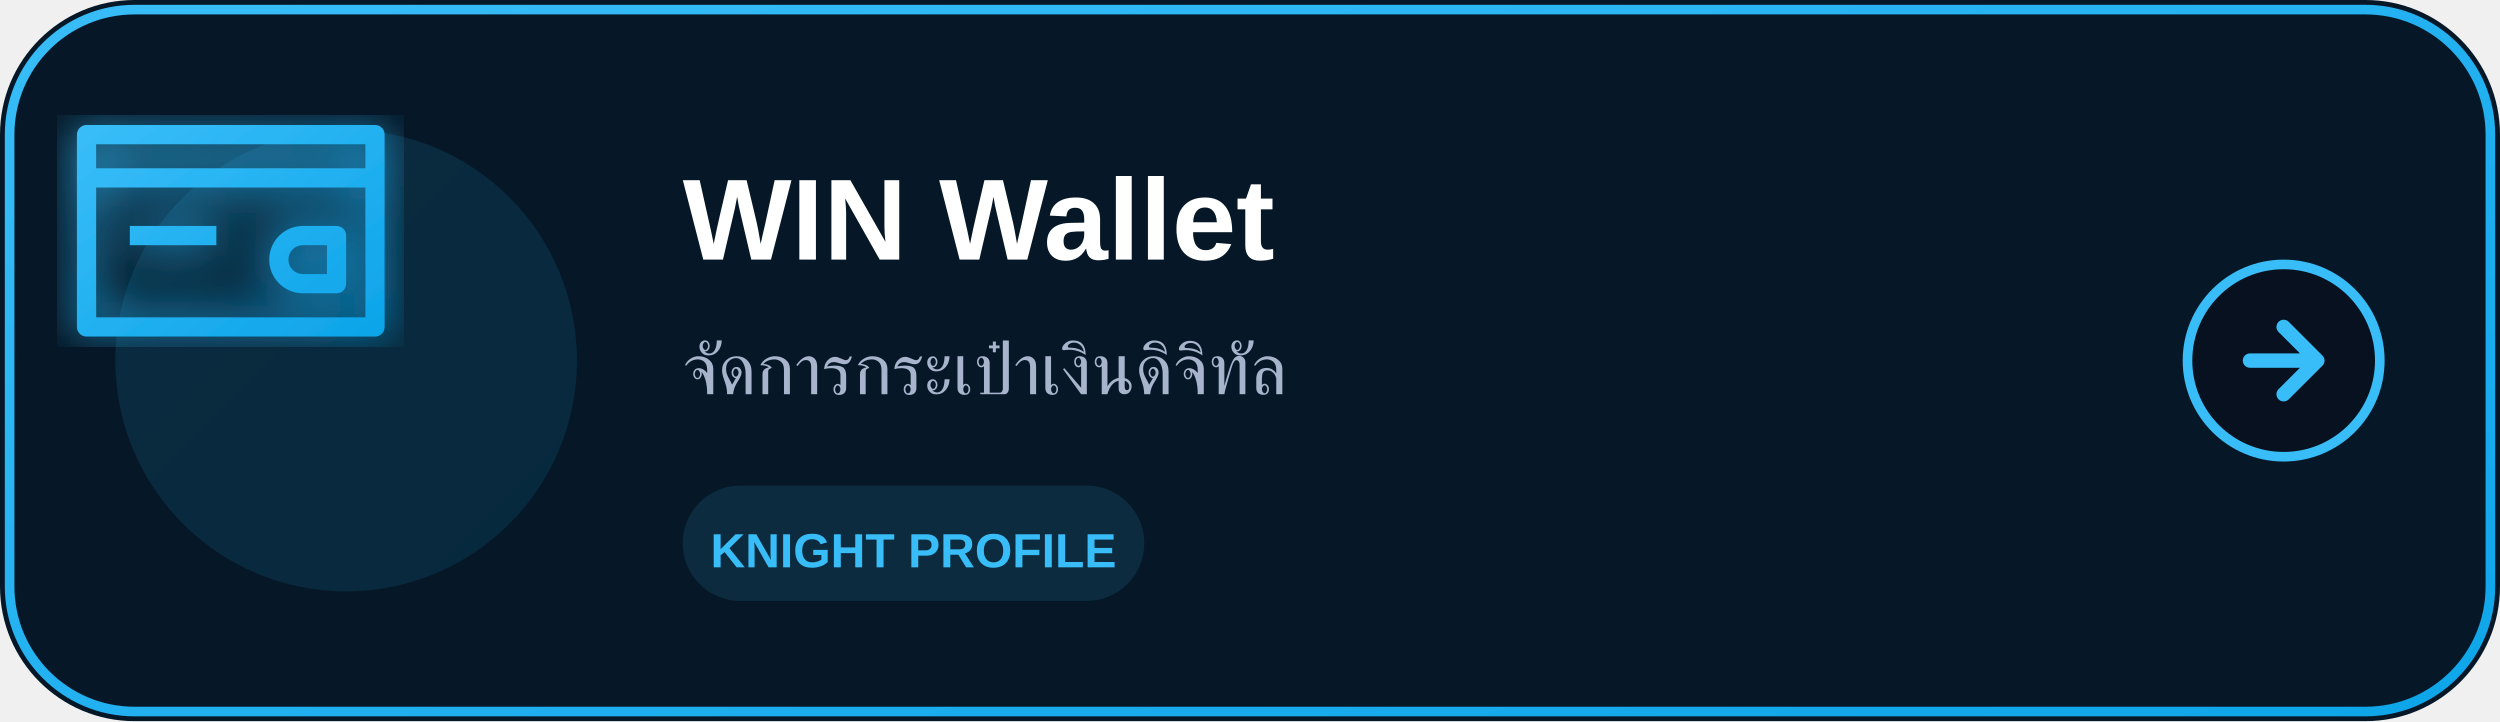
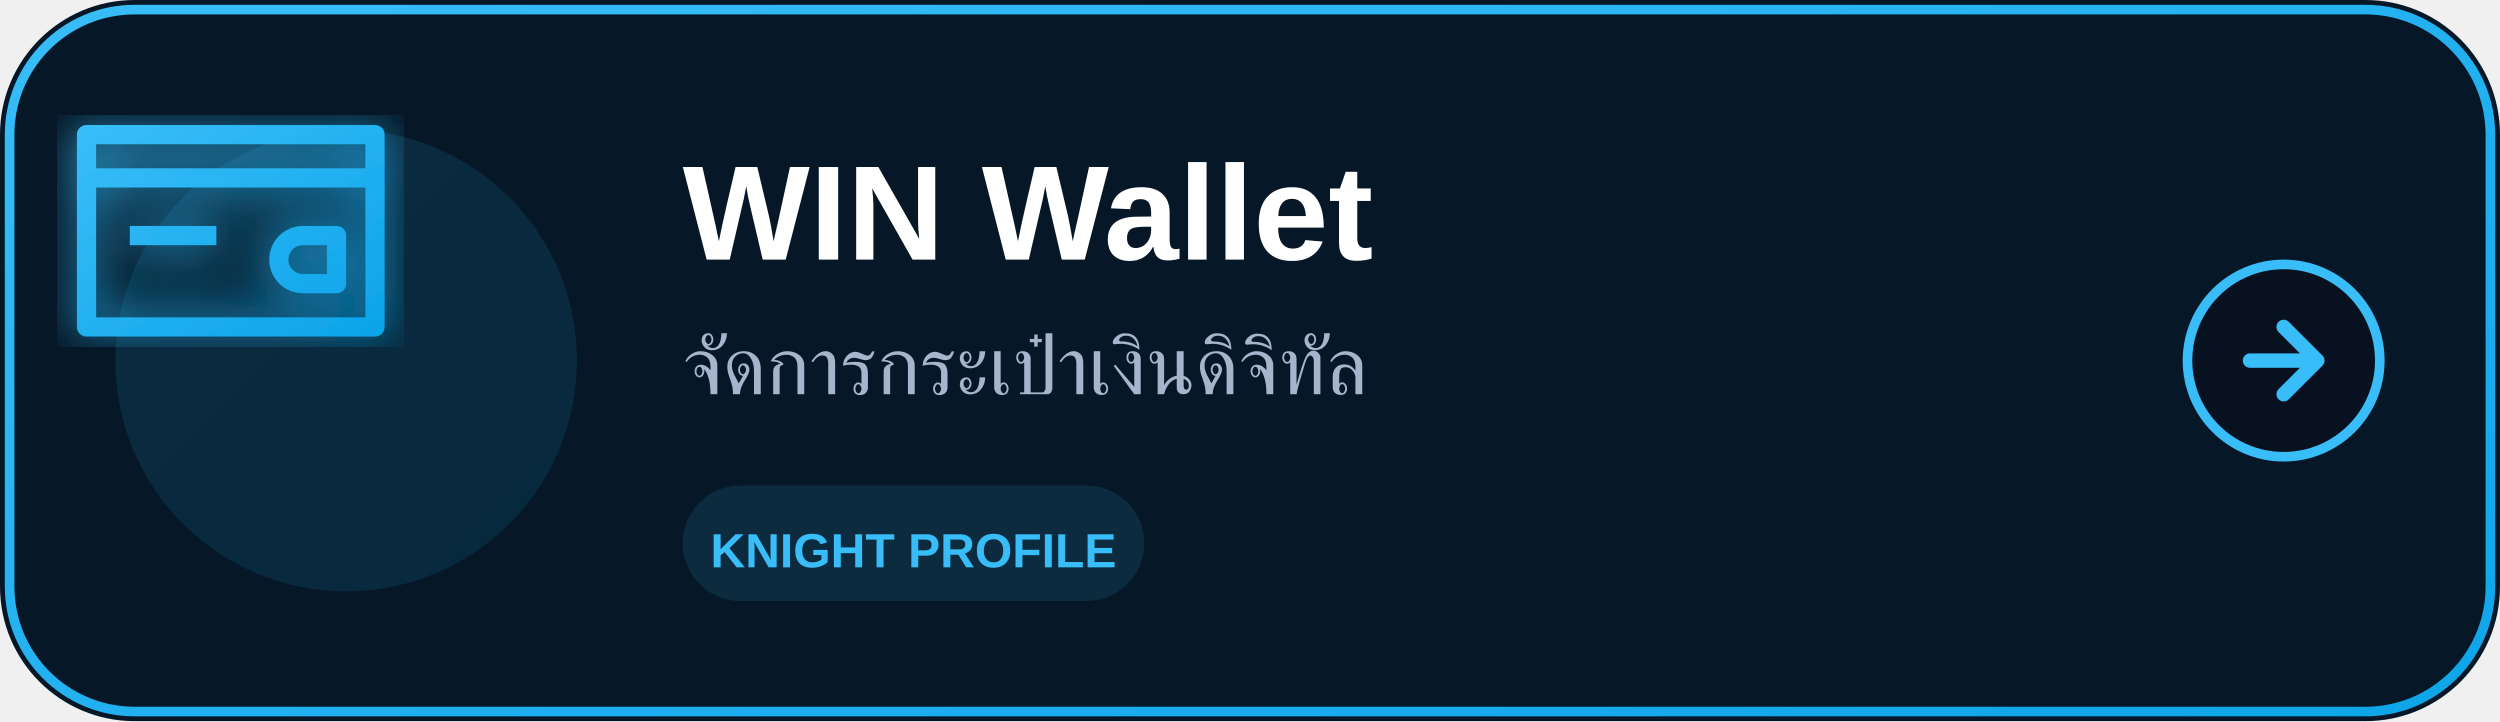
<svg xmlns="http://www.w3.org/2000/svg" viewBox="0 0 520 150">
  <defs>
    <linearGradient id="g" x1="0" y1="0" x2="1" y2="1">
      <stop stop-color="#38BDF8" />
      <stop offset="1" stop-color="#0EA5E9" />
    </linearGradient>
    <filter id="glow">
      <feGaussianBlur stdDeviation="5" result="b" />
      <feMerge>
        <feMergeNode in="b" />
        <feMergeNode in="SourceGraphic" />
      </feMerge>
    </filter>
  </defs>
  <rect width="520" height="150" rx="28" fill="#061827" />
  <rect x="2" y="2" width="516" height="146" rx="26" fill="none" stroke="url(#g)" stroke-width="2" />
  <circle cx="72" cy="75" r="48" fill="url(#g)" opacity=".12" />
  <g filter="url(#glow)">
    <path d="M18 28h60v40H18zM18 37h60M27 49h18M63 49h7v10h-7a5 5 0 1 1 0-10z" stroke="url(#g)" fill="none" stroke-width="4" stroke-linejoin="round" />
  </g>
-   <text x="142" y="54" fill="#fff" font-family="Arial,sans-serif" font-size="24" font-weight="900">WIN Wallet</text>
-   <text x="142" y="82" fill="#A7B4CC" font-family="Arial,sans-serif" font-size="15">จัดการกระเป๋าเงินดิจิทัล</text>
+   <text x="142" y="54" fill="#fff" font-family="Arial,sans-serif" font-size="28" font-weight="900">WIN Wallet</text>
+   <text x="142" y="82" fill="#A7B4CC" font-family="Arial,sans-serif" font-size="17">จัดการกระเป๋าเงินดิจิทัล</text>
  <rect x="142" y="101" width="96" height="24" rx="12" fill="#38BDF8" opacity=".12" />
  <text x="190" y="118" text-anchor="middle" fill="#38BDF8" font-family="Arial,sans-serif" font-size="10" font-weight="800">KNIGHT PROFILE</text>
  <circle cx="475" cy="75" r="20" fill="#07111F" stroke="#38BDF8" stroke-width="2" />
  <path d="M468 75h12M475 68l7 7-7 7" stroke="#38BDF8" stroke-width="3" fill="none" stroke-linecap="round" stroke-linejoin="round" />
</svg>
